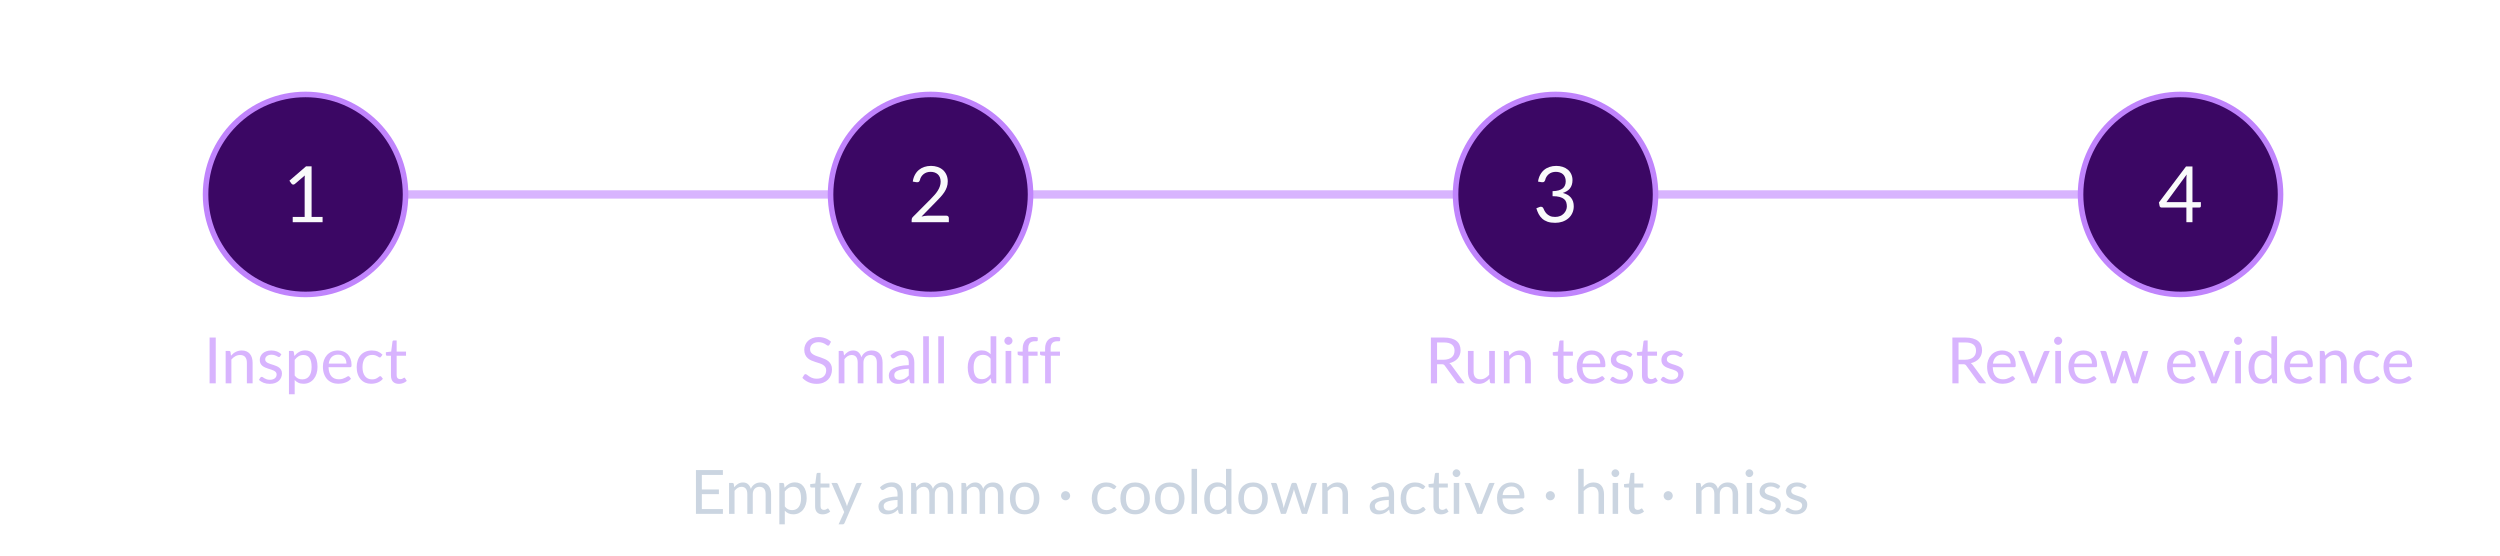
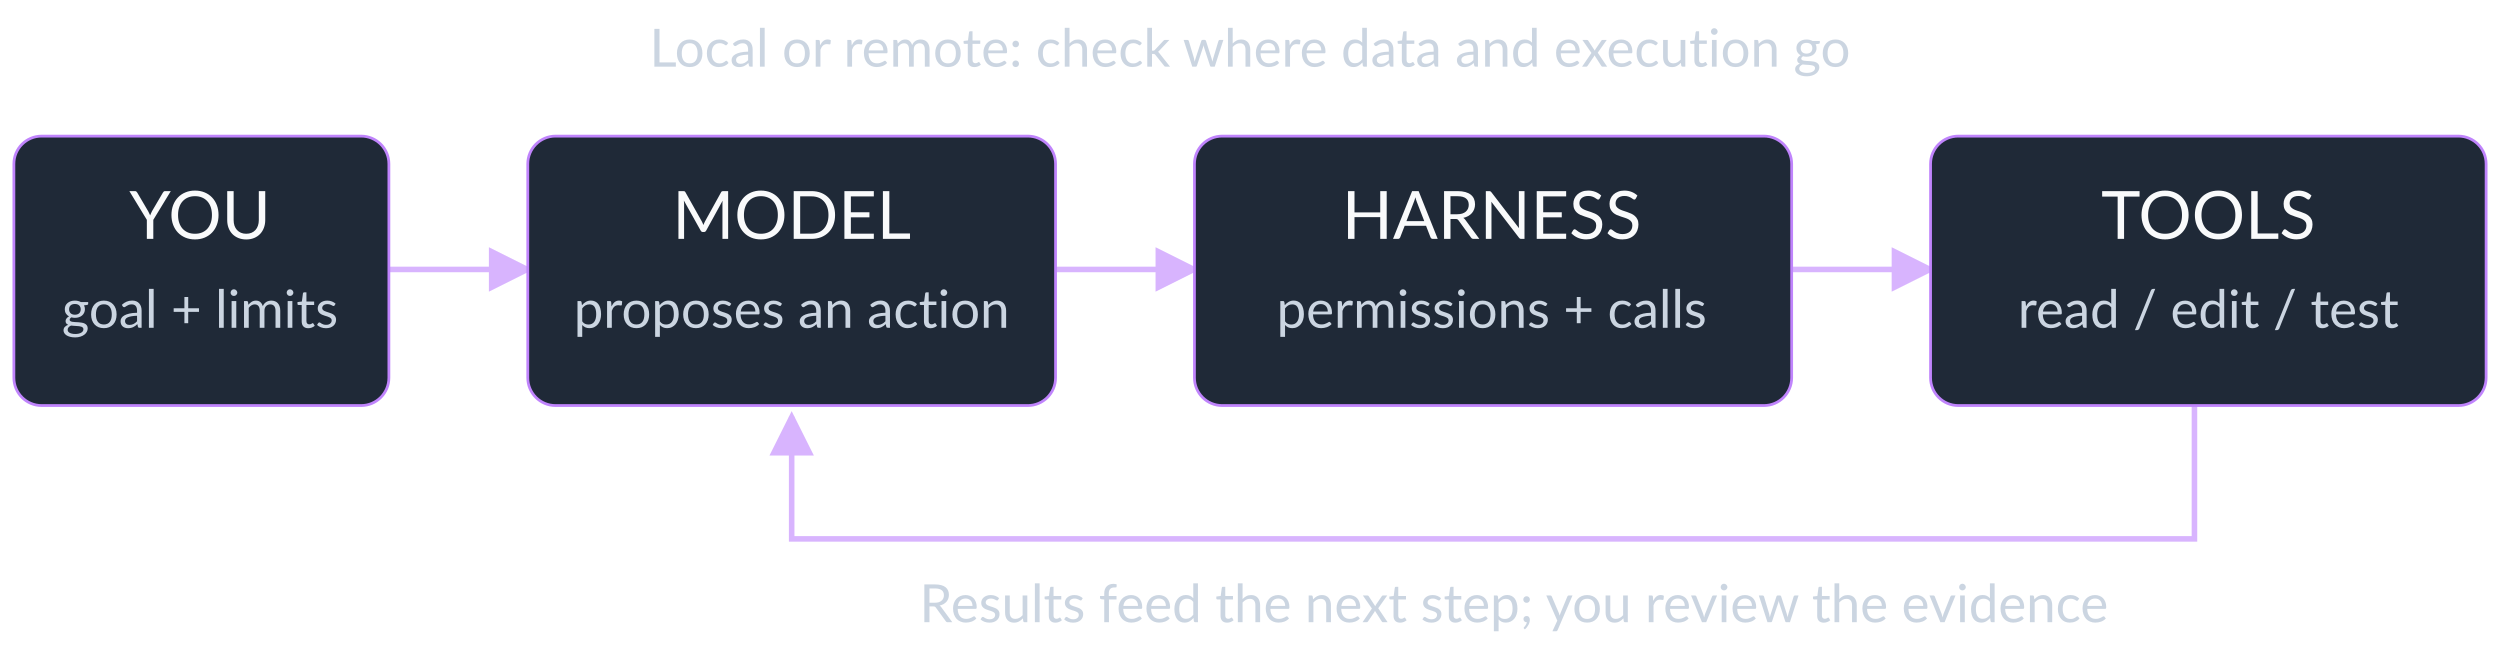
- <svg xmlns="http://www.w3.org/2000/svg" viewBox="0 0 900 200" role="img" aria-labelledby="s30-title s30-desc" font-family="Montserrat, Lato, Segoe UI, sans-serif">
-   <path d="M100 70 H790" stroke="#D8B4FE" stroke-width="3" />
-   <g fill="#3B0764" stroke="#C084FC" stroke-width="2">
-     <circle cx="110" cy="70" r="36" />
-     <circle cx="335" cy="70" r="36" />
-     <circle cx="560" cy="70" r="36" />
-     <circle cx="785" cy="70" r="36" />
+ <svg xmlns="http://www.w3.org/2000/svg" viewBox="0 0 900 235" role="img" aria-labelledby="s29-title s29-desc" font-family="Montserrat, Lato, Segoe UI, sans-serif">
+   <defs>
+     <marker id="s29-arrow" markerWidth="8" markerHeight="8" refX="7" refY="4" orient="auto">
+       <path d="M0 0 L8 4 L0 8" fill="#D8B4FE" />
+     </marker>
+   </defs>
+   <g fill="none" stroke="#D8B4FE" stroke-width="2" marker-end="url(#s29-arrow)">
+     <path d="M140 97 H190" />
+     <path d="M380 97 H430" />
+     <path d="M645 97 H695" />
+     <path d="M790 146 V194 H285 V150" />
  </g>
-   <g text-anchor="middle" fill="#F9FAFB" font-size="28">
-     <text x="110" y="80">1</text>
-     <text x="335" y="80">2</text>
-     <text x="560" y="80">3</text>
-     <text x="785" y="80">4</text>
+   <g fill="#1F2937" stroke="#C084FC">
+     <rect x="5" y="49" width="135" height="97" rx="10" />
+     <rect x="190" y="49" width="190" height="97" rx="10" />
+     <rect x="430" y="49" width="215" height="97" rx="10" />
+     <rect x="695" y="49" width="200" height="97" rx="10" />
  </g>
-   <g text-anchor="middle" fill="#D8B4FE" font-size="23">
-     <text x="110" y="138">Inspect</text>
-     <text x="335" y="138">Small diff</text>
-     <text x="560" y="138">Run tests</text>
-     <text x="785" y="138">Review evidence</text>
+   <g text-anchor="middle" fill="#F9FAFB" font-size="24">
+     <text x="72" y="86">YOU</text>
+     <text x="285" y="86">MODEL</text>
+     <text x="537" y="86">HARNESS</text>
+     <text x="795" y="86">TOOLS</text>
  </g>
-   <text x="450" y="185" text-anchor="middle" font-size="22" fill="#CBD5E1">Empty ammo · cooldown active · hit · miss</text>
+   <g text-anchor="middle" fill="#CBD5E1" font-size="19">
+     <text x="72" y="118">goal + limits</text>
+     <text x="285" y="118">proposes an action</text>
+     <text x="537" y="118">permissions + calls</text>
+     <text x="795" y="118">read / edit / test</text>
+     <text x="545" y="224">Results feed the next step; you review the evidence</text>
+     <text x="450" y="24">Local or remote: check where data and execution go</text>
+   </g>
</svg>
